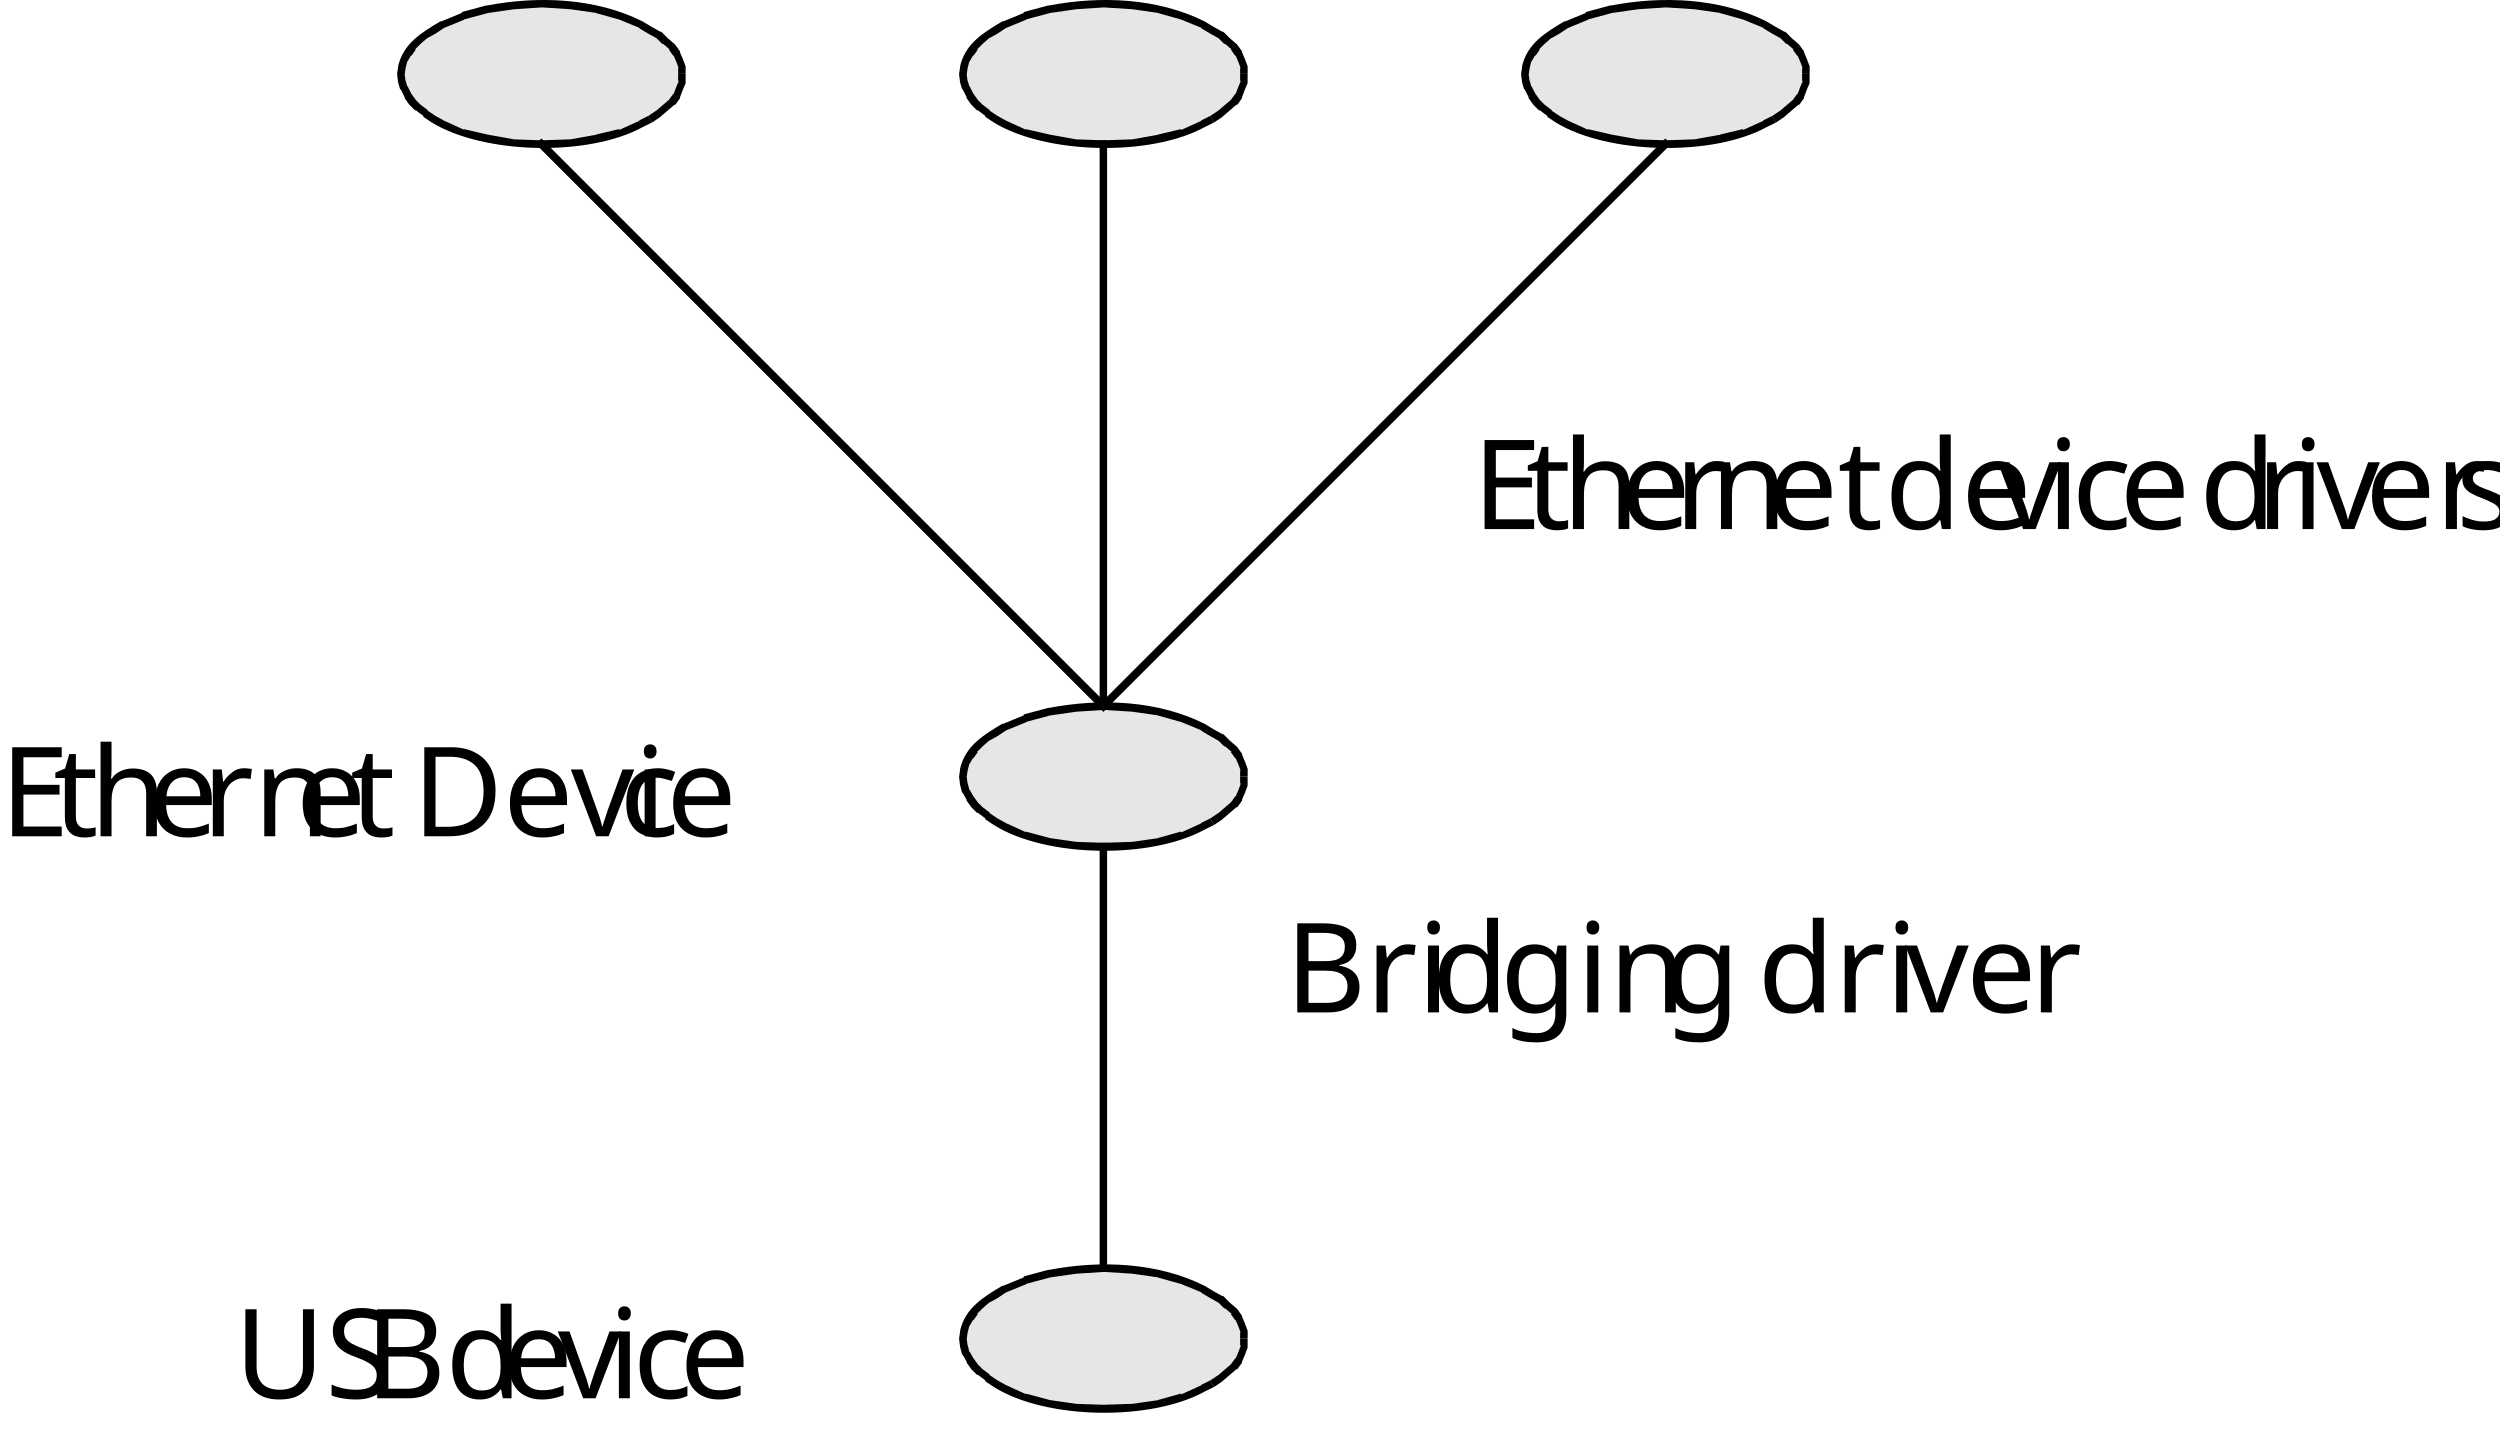
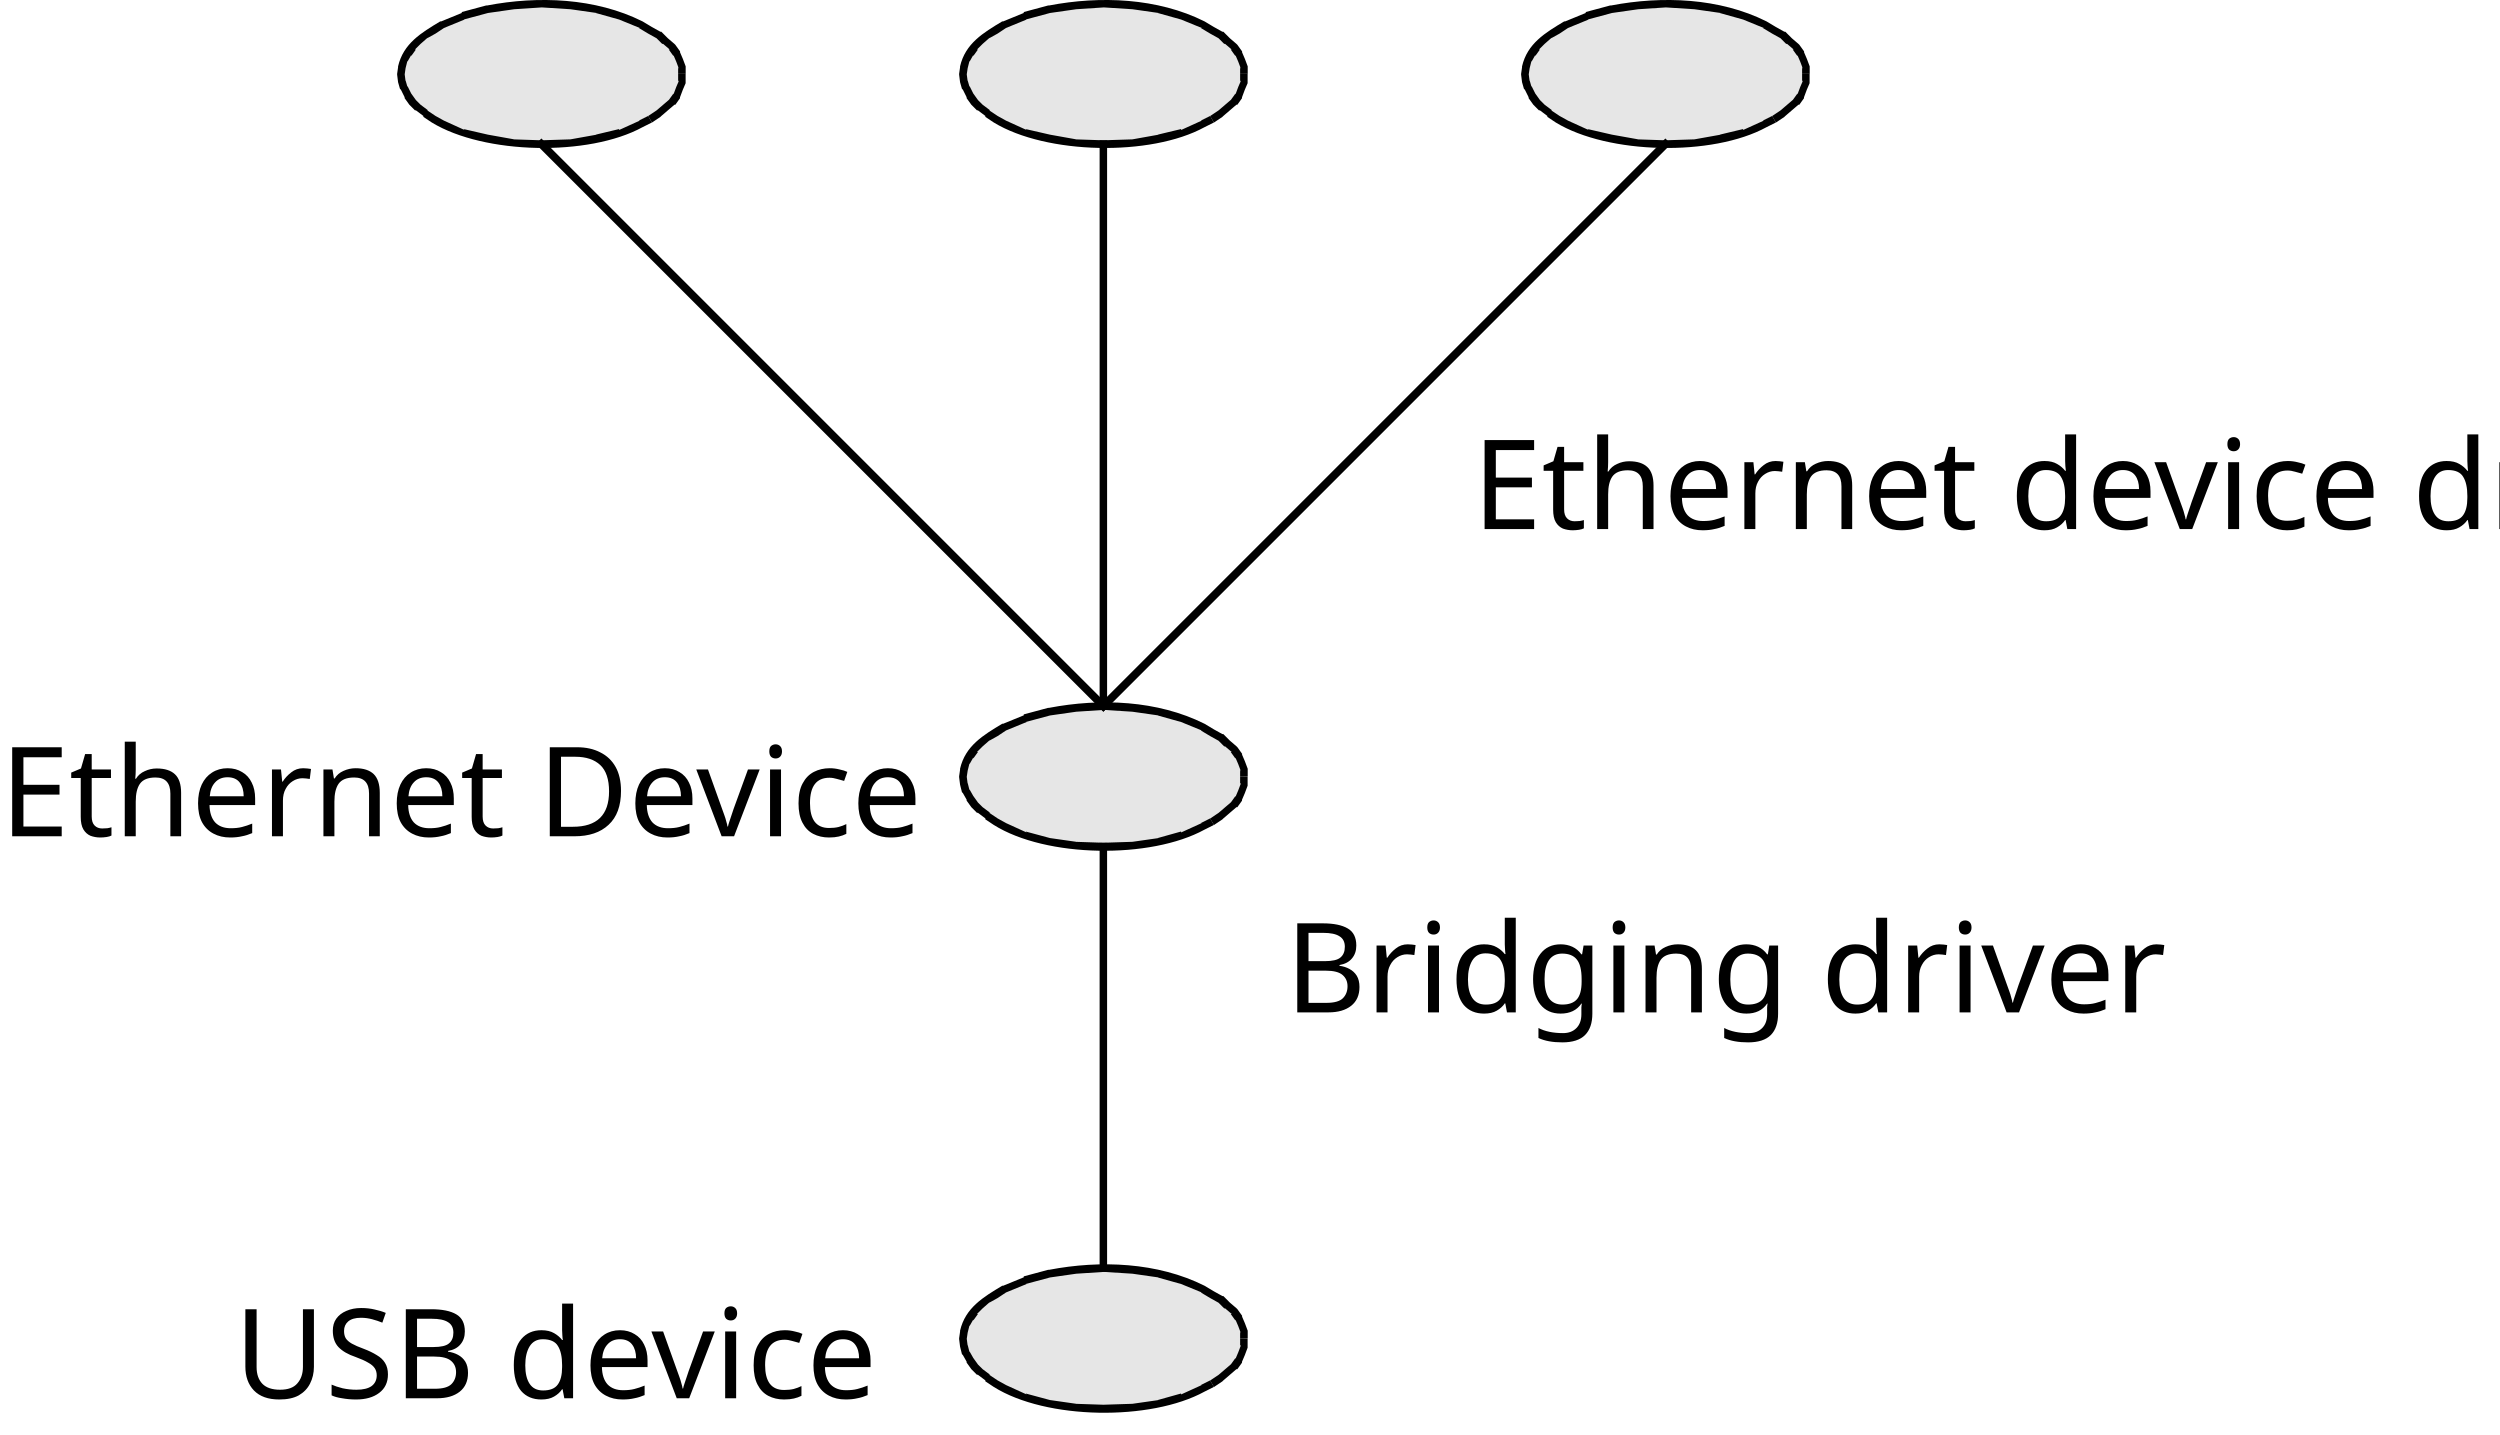
- <svg xmlns="http://www.w3.org/2000/svg" version="1.1" id="Layer_1" x="0px" y="0px" width="160.146px" height="91.917px" viewBox="0 0 160.146 91.917" style="enable-background:new 0 0 160.146 91.917;" xml:space="preserve">
-   <path style="fill-rule:evenodd;clip-rule:evenodd;fill:#E6E6E6;" d="M79.68,4.731v-0.42l-0.18-0.48   c-2.104-4.824-16.266-4.865-17.76,0.48l-0.061,0.42l0.061,0.479c1.456,5.295,15.81,5.274,17.76,0.42l0.18-0.42V4.731" />
-   <path d="M79.44,4.731v-0.42l0.06,0.12l-0.18-0.48l-0.18-0.42v0.06l-0.301-0.42H78.9l-0.42-0.359H78.42L78,2.392l0.061,0.06   l-0.54-0.3l-0.601-0.36h0.061l-1.32-0.54l-1.5-0.42h0.06l-1.68-0.24l-1.86-0.119h0.061l-1.8,0.119l-1.681,0.24l-1.56,0.42h0.06   l-1.319,0.54l-0.54,0.36l-0.54,0.3l0.06-0.06l-0.479,0.42l-0.36,0.359h0.061l-0.301,0.42v-0.06l-0.239,0.42v-0.06l-0.12,0.479   l-0.061,0.42v-0.06l0.061,0.479v-0.06l0.12,0.42v-0.06l0.239,0.479l0.301,0.42l-0.061-0.06l0.36,0.359l0.479,0.36h-0.06   l0.54,0.36l0.54,0.3l1.319,0.6l-0.06-0.06l1.56,0.359l1.681,0.301H68.88l1.8,0.06l1.86-0.06l1.68-0.301h-0.06l1.5-0.359v0.06   l1.32-0.6H76.92l0.601-0.3l0.239,0.42l-0.6,0.3c-3.461,1.893-10.139,1.747-13.5-0.3l-0.54-0.36v-0.06l-0.479-0.36H62.58   l-0.36-0.36l-0.3-0.42v-0.06l-0.24-0.48l-0.06-0.06l-0.12-0.42l-0.06-0.48v-0.06l0.06-0.42V4.251   c0.339-1.469,1.488-2.151,2.7-2.88h0.06l1.32-0.54v-0.06l1.561-0.42h0.06c3.276-0.628,6.947-0.487,9.96,1.02l0.6,0.36l0.54,0.3   h0.061l0.42,0.42l0.42,0.36l0.06,0.06l0.301,0.42v0.061l0.18,0.42l0.18,0.479v0.48" />
-   <polyline points="77.521,7.432 78.061,7.071 78.9,6.352 78.84,6.411 79.141,5.991 79.141,6.052 79.32,5.571 79.5,5.151    79.44,5.211 79.44,4.731 79.92,4.731 79.92,5.331 79.74,5.751 79.561,6.231 79.561,6.291 79.26,6.711 79.2,6.711 78.36,7.432    78.3,7.491 77.76,7.852  " />
+ <svg xmlns="http://www.w3.org/2000/svg" version="1.1" id="Layer_1" x="0px" y="0px" width="160.146px" height="91.917px" viewBox="0 0 160.146 91.917" enable-background="new 0 0 160.146 91.917" xml:space="preserve">
+   <path fill="#E6E6E6" d="M79.68,4.731v-0.42L79.5,3.831c-2.104-4.824-16.266-4.865-17.76,0.48l-0.061,0.42L61.74,5.21  c1.456,5.295,15.81,5.274,17.76,0.42l0.181-0.42V4.731" />
+   <path d="M79.44,4.731v-0.42l0.06,0.12l-0.18-0.48l-0.18-0.42v0.06l-0.302-0.42H78.9l-0.42-0.359H78.42L78,2.392l0.062,0.06  l-0.54-0.3l-0.602-0.36h0.062l-1.32-0.54l-1.5-0.42h0.061l-1.681-0.24l-1.859-0.119h0.061l-1.8,0.119l-1.682,0.24l-1.56,0.42h0.06  l-1.318,0.54l-0.54,0.36l-0.54,0.3l0.06-0.06l-0.479,0.42l-0.36,0.359h0.062l-0.302,0.42v-0.06l-0.238,0.42v-0.06l-0.12,0.479  l-0.062,0.42V4.73l0.062,0.479v-0.06l0.12,0.42v-0.06l0.238,0.479l0.302,0.42l-0.062-0.06l0.36,0.359l0.479,0.36h-0.06l0.54,0.36  l0.54,0.3l1.318,0.6l-0.06-0.06l1.56,0.359l1.682,0.301H68.88l1.801,0.06l1.859-0.06l1.681-0.301H74.16l1.5-0.359v0.06l1.32-0.6  H76.92l0.602-0.3l0.238,0.42l-0.6,0.3c-3.461,1.893-10.139,1.747-13.5-0.3l-0.54-0.36v-0.06l-0.479-0.36H62.58l-0.359-0.36  l-0.301-0.42v-0.06l-0.239-0.48l-0.061-0.06l-0.12-0.42l-0.06-0.48v-0.06l0.06-0.42V4.251c0.339-1.469,1.488-2.151,2.7-2.88h0.06  l1.32-0.54v-0.06l1.562-0.42h0.06c3.276-0.628,6.947-0.487,9.96,1.02l0.6,0.36l0.54,0.3h0.062l0.42,0.42l0.42,0.36l0.061,0.06  l0.301,0.42v0.061l0.18,0.42l0.18,0.479v0.48" />
+   <polyline points="77.521,7.432 78.061,7.071 78.9,6.352 78.84,6.411 79.141,5.991 79.141,6.052 79.32,5.571 79.5,5.151 79.44,5.211   79.44,4.731 79.92,4.731 79.92,5.331 79.74,5.751 79.561,6.231 79.561,6.291 79.26,6.711 79.2,6.711 78.36,7.432 78.3,7.491   77.76,7.852 " />
  <rect x="70.44" y="8.991" width="0.479" height="0.24" />
  <rect x="70.44" y="9.231" width="0.479" height="36.24" />
-   <path style="fill-rule:evenodd;clip-rule:evenodd;fill:#E6E6E6;" d="M79.68,49.731v-0.42l-0.18-0.48   c-2.104-4.824-16.266-4.865-17.76,0.48l-0.061,0.42l0.061,0.479c1.451,5.244,15.53,5.354,17.76,0.48l0.18-0.48V49.731" />
-   <path d="M79.44,49.731v-0.42l0.06,0.12l-0.18-0.48l-0.18-0.42v0.06l-0.301-0.42H78.9l-0.42-0.359H78.42L78,47.392l0.061,0.06   l-0.54-0.3l-0.601-0.36h0.061l-1.32-0.54l-1.5-0.42h0.06l-1.68-0.24l-1.86-0.119h0.061l-1.8,0.119l-1.681,0.24l-1.56,0.42h0.06   l-1.319,0.54l-0.54,0.36l-0.54,0.3l0.06-0.06l-0.479,0.42l-0.36,0.359h0.061l-0.301,0.42v-0.06l-0.239,0.42v-0.06l-0.12,0.479   l-0.061,0.42v-0.06l0.061,0.479v-0.06l0.12,0.479v-0.06l0.239,0.42l0.301,0.42l-0.061-0.06l0.36,0.359l0.479,0.36h-0.06   l0.54,0.36l0.54,0.3l1.319,0.6l-0.06-0.06l1.56,0.42l1.681,0.24H68.88l1.8,0.06l1.86-0.06l1.68-0.24h-0.06l1.5-0.42v0.06   l1.32-0.6H76.92l0.601-0.3l0.239,0.42l-0.6,0.3c-3.455,1.895-10.146,1.805-13.5-0.3l-0.54-0.36v-0.06l-0.479-0.36H62.58   l-0.36-0.36l-0.3-0.42v-0.06l-0.24-0.42l-0.06-0.061l-0.12-0.479l-0.06-0.48v-0.06l0.06-0.42v-0.061   c0.339-1.469,1.488-2.151,2.7-2.88h0.06l1.32-0.54v-0.06l1.561-0.42h0.06c3.276-0.628,6.947-0.487,9.96,1.02l0.6,0.36l0.54,0.3   h0.061l0.42,0.42l0.42,0.36l0.06,0.06l0.301,0.42v0.061l0.18,0.42l0.18,0.479v0.48" />
-   <polyline points="77.521,52.432 78.061,52.071 78.9,51.352 78.84,51.411 79.141,50.991 79.141,51.052 79.32,50.631 79.5,50.151    79.44,50.211 79.44,49.731 79.92,49.731 79.92,50.331 79.74,50.812 79.561,51.231 79.561,51.291 79.26,51.711 79.2,51.711    78.36,52.432 78.3,52.491 77.76,52.852  " />
-   <path style="fill-rule:evenodd;clip-rule:evenodd;fill:#E6E6E6;" d="M79.68,85.731v-0.42l-0.18-0.48   c-2.104-4.824-16.266-4.865-17.76,0.48l-0.061,0.42l0.061,0.479c1.451,5.244,15.53,5.354,17.76,0.48l0.18-0.48V85.731" />
-   <path d="M79.44,85.731v-0.42l0.06,0.12l-0.18-0.48l-0.18-0.42v0.06l-0.301-0.42H78.9l-0.42-0.359H78.42L78,83.392l0.061,0.06   l-0.54-0.3l-0.601-0.36h0.061l-1.32-0.54l-1.5-0.42h0.06l-1.68-0.24l-1.86-0.119h0.061l-1.8,0.119l-1.681,0.24l-1.56,0.42h0.06   l-1.319,0.54l-0.54,0.36l-0.54,0.3l0.06-0.06l-0.479,0.42l-0.36,0.359h0.061l-0.301,0.42v-0.06l-0.239,0.42v-0.06l-0.12,0.479   l-0.061,0.42v-0.06l0.061,0.479v-0.06l0.12,0.479v-0.06l0.239,0.42l0.301,0.42l-0.061-0.06l0.36,0.359l0.479,0.36h-0.06   l0.54,0.36l0.54,0.3l1.319,0.6l-0.06-0.06l1.56,0.42l1.681,0.24H68.88l1.8,0.06l1.86-0.06l1.68-0.24h-0.06l1.5-0.42v0.06   l1.32-0.6H76.92l0.601-0.3l0.239,0.42l-0.6,0.3c-3.455,1.895-10.146,1.805-13.5-0.3l-0.54-0.36v-0.06l-0.479-0.36H62.58   l-0.36-0.36l-0.3-0.42v-0.06l-0.24-0.42l-0.06-0.061l-0.12-0.479l-0.06-0.48v-0.06l0.06-0.42v-0.061   c0.339-1.469,1.488-2.151,2.7-2.88h0.06l1.32-0.54v-0.06l1.561-0.42h0.06c3.276-0.628,6.947-0.487,9.96,1.02l0.6,0.36l0.54,0.3   h0.061l0.42,0.42l0.42,0.36l0.06,0.06l0.301,0.42v0.061l0.18,0.42l0.18,0.479v0.48" />
-   <polyline points="77.521,88.432 78.061,88.071 78.9,87.352 78.84,87.411 79.141,86.991 79.141,87.052 79.32,86.631 79.5,86.151    79.44,86.211 79.44,85.731 79.92,85.731 79.92,86.331 79.74,86.812 79.561,87.231 79.561,87.291 79.26,87.711 79.2,87.711    78.36,88.432 78.3,88.491 77.76,88.852  " />
-   <rect x="70.44" y="53.991" width="0.479" height="0.24" />
+   <path fill="#E6E6E6" d="M79.68,49.731v-0.42L79.5,48.832c-2.104-4.825-16.266-4.866-17.76,0.479l-0.061,0.42l0.061,0.479  c1.451,5.244,15.53,5.354,17.76,0.479l0.181-0.479V49.731" />
+   <path d="M79.44,49.731v-0.42l0.06,0.12l-0.18-0.48l-0.18-0.42v0.061l-0.302-0.42H78.9l-0.42-0.359H78.42L78,47.392l0.062,0.061  l-0.54-0.301l-0.602-0.359h0.062l-1.32-0.541l-1.5-0.42h0.061l-1.681-0.24l-1.859-0.119h0.061l-1.8,0.119l-1.682,0.24l-1.56,0.42  h0.06l-1.318,0.541l-0.54,0.359l-0.54,0.301l0.06-0.061l-0.479,0.42l-0.36,0.359h0.062l-0.302,0.42v-0.061l-0.238,0.42v-0.06  l-0.12,0.479l-0.062,0.42V49.73l0.062,0.479v-0.06l0.12,0.479v-0.061l0.238,0.42l0.302,0.42l-0.062-0.06l0.36,0.358l0.479,0.36  h-0.06l0.54,0.36l0.54,0.3l1.318,0.601l-0.06-0.061l1.56,0.42l1.682,0.24H68.88l1.801,0.06l1.859-0.06l1.681-0.24H74.16l1.5-0.42  v0.061l1.32-0.601H76.92l0.602-0.3l0.238,0.42l-0.6,0.3c-3.455,1.896-10.146,1.806-13.5-0.3l-0.54-0.36v-0.06l-0.479-0.36H62.58  l-0.359-0.36l-0.301-0.42v-0.06l-0.239-0.42l-0.061-0.062l-0.12-0.479l-0.06-0.48v-0.06l0.06-0.42v-0.062  c0.339-1.469,1.488-2.15,2.7-2.879h0.06l1.32-0.54v-0.06l1.562-0.42h0.06c3.276-0.628,6.947-0.487,9.96,1.021l0.6,0.36l0.54,0.3  h0.062l0.42,0.42l0.42,0.36l0.061,0.061l0.301,0.42v0.061l0.18,0.42l0.18,0.479v0.48" />
+   <polyline points="77.521,52.432 78.061,52.071 78.9,51.352 78.84,51.412 79.141,50.992 79.141,51.052 79.32,50.63 79.5,50.151   79.44,50.21 79.44,49.731 79.92,49.731 79.92,50.332 79.74,50.812 79.561,51.231 79.561,51.291 79.26,51.71 79.2,51.71   78.36,52.432 78.3,52.492 77.76,52.852 " />
+   <path fill="#E6E6E6" d="M79.68,85.731v-0.42L79.5,84.832c-2.104-4.824-16.266-4.865-17.76,0.479l-0.061,0.42l0.061,0.479  c1.451,5.244,15.53,5.354,17.76,0.479l0.181-0.479V85.731" />
+   <path d="M79.44,85.731v-0.42l0.06,0.12l-0.18-0.48l-0.18-0.42v0.061l-0.302-0.42H78.9l-0.42-0.359H78.42L78,83.392l0.062,0.061  l-0.54-0.301l-0.602-0.359h0.062l-1.32-0.541l-1.5-0.42h0.061l-1.681-0.24l-1.859-0.118h0.061l-1.8,0.118l-1.682,0.24l-1.56,0.42  h0.06l-1.318,0.541l-0.54,0.359l-0.54,0.301l0.06-0.061l-0.479,0.42l-0.36,0.359h0.062l-0.302,0.42v-0.061l-0.238,0.42v-0.06  l-0.12,0.479l-0.062,0.42V85.73l0.062,0.479v-0.06l0.12,0.479v-0.061l0.238,0.42l0.302,0.42l-0.062-0.06l0.36,0.358l0.479,0.36  h-0.06l0.54,0.36l0.54,0.3l1.318,0.601l-0.06-0.061l1.56,0.42l1.682,0.24H68.88l1.801,0.06l1.859-0.06l1.681-0.24H74.16l1.5-0.42  v0.061l1.32-0.601H76.92l0.602-0.3l0.238,0.42l-0.6,0.3c-3.455,1.896-10.146,1.806-13.5-0.3l-0.54-0.36v-0.06l-0.479-0.36H62.58  l-0.359-0.36l-0.301-0.42v-0.06l-0.239-0.42l-0.061-0.062l-0.12-0.479l-0.06-0.48v-0.06l0.06-0.42v-0.062  c0.339-1.469,1.488-2.15,2.7-2.879h0.06l1.32-0.541v-0.06l1.562-0.42h0.06c3.276-0.628,6.947-0.487,9.96,1.021l0.6,0.359l0.54,0.3  h0.062l0.42,0.421l0.42,0.359l0.061,0.061l0.301,0.42v0.061l0.18,0.42l0.18,0.479v0.48" />
+   <polyline points="77.521,88.432 78.061,88.071 78.9,87.352 78.84,87.412 79.141,86.992 79.141,87.052 79.32,86.63 79.5,86.151   79.44,86.21 79.44,85.731 79.92,85.731 79.92,86.332 79.74,86.812 79.561,87.231 79.561,87.291 79.26,87.71 79.2,87.71   78.36,88.432 78.3,88.492 77.76,88.852 " />
+   <rect x="70.44" y="53.992" width="0.479" height="0.239" />
  <rect x="70.44" y="54.231" width="0.479" height="27.24" />
-   <text transform="matrix(1 0 0 1 0 53.5713)">
-     <tspan x="0" y="0" style="font-family:'ProductusBook'; font-size:7.98;">E</tspan>
-     <tspan x="3.423" y="0" style="font-family:'ProductusBook'; font-size:7.98;">t</tspan>
-     <tspan x="5.77" y="0" style="font-family:'ProductusBook'; font-size:7.98;">h</tspan>
-     <tspan x="9.472" y="0" style="font-family:'ProductusBook'; font-size:7.98;">e</tspan>
-     <tspan x="12.959" y="0" style="font-family:'ProductusBook'; font-size:7.98;">rn</tspan>
-     <tspan x="18.952" y="0" style="font-family:'ProductusBook'; font-size:7.98;">e</tspan>
-     <tspan x="22.439" y="0" style="font-family:'ProductusBook'; font-size:7.98;">t</tspan>
-     <tspan x="24.833" y="0" style="font-family:'ProductusBook'; font-size:7.98;"> </tspan>
-     <tspan x="26.397" y="0" style="font-family:'ProductusBook'; font-size:7.98;">Devi</tspan>
-     <tspan x="39.684" y="0" style="font-family:'ProductusBook'; font-size:7.98;">c</tspan>
-     <tspan x="42.685" y="0" style="font-family:'ProductusBook'; font-size:7.98;">e</tspan>
-   </text>
-   <text transform="matrix(1 0 0 1 15 89.5713)">
-     <tspan x="0" y="0" style="font-family:'ProductusBook'; font-size:7.98;">US</tspan>
-     <tspan x="8.379" y="0" style="font-family:'ProductusBook'; font-size:7.98;">B</tspan>
-     <tspan x="11.922" y="0" style="font-family:'ProductusBook'; font-size:7.98;"> </tspan>
-     <tspan x="13.534" y="0" style="font-family:'ProductusBook'; font-size:7.98;">d</tspan>
-     <tspan x="17.197" y="0" style="font-family:'ProductusBook'; font-size:7.98;">e</tspan>
-     <tspan x="20.731" y="0" style="font-family:'ProductusBook'; font-size:7.98;">v</tspan>
-     <tspan x="23.972" y="0" style="font-family:'ProductusBook'; font-size:7.98;">i</tspan>
-     <tspan x="25.536" y="0" style="font-family:'ProductusBook'; font-size:7.98;">c</tspan>
-     <tspan x="28.536" y="0" style="font-family:'ProductusBook'; font-size:7.98;">e</tspan>
-   </text>
-   <text transform="matrix(1 0 0 1 82.3203 64.8516)">
-     <tspan x="0" y="0" style="font-family:'ProductusSemibold'; font-size:7.98;">Bri</tspan>
-     <tspan x="9.408" y="0" style="font-family:'ProductusSemibold'; font-size:7.98;">d</tspan>
-     <tspan x="13.781" y="0" style="font-family:'ProductusSemibold'; font-size:7.98;">gin</tspan>
-     <tspan x="24.219" y="0" style="font-family:'ProductusSemibold'; font-size:7.98;">g</tspan>
-     <tspan x="28.296" y="0" style="font-family:'ProductusSemibold'; font-size:7.98;"> </tspan>
-     <tspan x="30.275" y="0" style="font-family:'ProductusSemibold'; font-size:7.98;">dri</tspan>
-     <tspan x="39.731" y="0" style="font-family:'ProductusSemibold'; font-size:7.98;">v</tspan>
-     <tspan x="43.626" y="0" style="font-family:'ProductusSemibold'; font-size:7.98;">e</tspan>
-     <tspan x="47.743" y="0" style="font-family:'ProductusSemibold'; font-size:7.98;">r</tspan>
-   </text>
-   <text transform="matrix(1 0 0 1 94.3203 33.8916)">
-     <tspan x="0" y="0" style="font-family:'ProductusBook'; font-size:7.98;">E</tspan>
-     <tspan x="3.424" y="0" style="font-family:'ProductusBook'; font-size:7.98;">t</tspan>
-     <tspan x="5.77" y="0" style="font-family:'ProductusBook'; font-size:7.98;">h</tspan>
-     <tspan x="9.472" y="0" style="font-family:'ProductusBook'; font-size:7.98;">e</tspan>
-     <tspan x="12.959" y="0" style="font-family:'ProductusBook'; font-size:7.98;">r</tspan>
-     <tspan x="15.25" y="0" style="font-family:'ProductusBook'; font-size:7.98;">n</tspan>
-     <tspan x="18.912" y="0" style="font-family:'ProductusBook'; font-size:7.98;">et</tspan>
-     <tspan x="24.842" y="0" style="font-family:'ProductusBook'; font-size:7.98;"> </tspan>
-     <tspan x="26.405" y="0" style="font-family:'ProductusBook'; font-size:7.98;">de</tspan>
-     <tspan x="33.651" y="0" style="font-family:'ProductusBook'; font-size:7.98;">v</tspan>
-     <tspan x="36.835" y="0" style="font-family:'ProductusBook'; font-size:7.98;">i</tspan>
-     <tspan x="38.399" y="0" style="font-family:'ProductusBook'; font-size:7.98;">c</tspan>
-     <tspan x="41.464" y="0" style="font-family:'ProductusBook'; font-size:7.98;">e</tspan>
-     <tspan x="44.951" y="0" style="font-family:'ProductusBook'; font-size:7.98;"> </tspan>
-     <tspan x="46.57" y="0" style="font-family:'ProductusBook'; font-size:7.98;">d</tspan>
-     <tspan x="50.233" y="0" style="font-family:'ProductusBook'; font-size:7.98;">r</tspan>
-     <tspan x="52.508" y="0" style="font-family:'ProductusBook'; font-size:7.98;">i</tspan>
-     <tspan x="54.071" y="0" style="font-family:'ProductusBook'; font-size:7.98;">v</tspan>
-     <tspan x="57.191" y="0" style="font-family:'ProductusBook'; font-size:7.98;">er</tspan>
-     <tspan x="63.009" y="0" style="font-family:'ProductusBook'; font-size:7.98;">s</tspan>
-   </text>
-   <path style="fill-rule:evenodd;clip-rule:evenodd;fill:#E6E6E6;" d="M43.68,4.731v-0.42l-0.18-0.48   c-2.104-4.824-16.266-4.865-17.76,0.48l-0.06,0.42l0.06,0.479c1.456,5.295,15.81,5.274,17.76,0.42l0.18-0.42V4.731" />
-   <path d="M43.44,4.731v-0.42l0.06,0.12l-0.18-0.48l-0.18-0.42v0.06l-0.3-0.42h0.06l-0.42-0.359h-0.06L42,2.392l0.06,0.06   l-0.54-0.3l-0.6-0.36h0.06l-1.32-0.54l-1.5-0.42h0.06l-1.68-0.24l-1.86-0.119h0.06l-1.8,0.119l-1.68,0.24l-1.56,0.42h0.06   l-1.32,0.54l-0.54,0.36l-0.54,0.3l0.06-0.06l-0.48,0.42l-0.36,0.359h0.06l-0.3,0.42v-0.06l-0.24,0.42v-0.06l-0.12,0.479   l-0.06,0.42v-0.06l0.06,0.479v-0.06l0.12,0.42v-0.06l0.24,0.479l0.3,0.42l-0.06-0.06l0.36,0.359l0.48,0.36h-0.06l0.54,0.36   l0.54,0.3l1.32,0.6l-0.06-0.06l1.56,0.359l1.68,0.301h-0.06l1.8,0.06l1.86-0.06l1.68-0.301h-0.06l1.5-0.359v0.06l1.32-0.6h-0.06   l0.6-0.3l0.24,0.42l-0.6,0.3c-3.461,1.893-10.139,1.747-13.5-0.3l-0.54-0.36v-0.06l-0.48-0.36h-0.06l-0.36-0.36l-0.3-0.42v-0.06   l-0.24-0.48l-0.06-0.06l-0.12-0.42l-0.06-0.48v-0.06l0.06-0.42V4.251c0.339-1.469,1.488-2.151,2.7-2.88h0.06l1.32-0.54v-0.06   l1.56-0.42h0.06c3.276-0.628,6.947-0.487,9.96,1.02l0.6,0.36l0.54,0.3h0.06l0.42,0.42l0.42,0.36l0.06,0.06l0.3,0.42v0.061   l0.18,0.42l0.18,0.479v0.48" />
-   <polyline points="41.52,7.432 42.06,7.071 42.9,6.352 42.84,6.411 43.14,5.991 43.14,6.052 43.32,5.571 43.5,5.151 43.44,5.211    43.44,4.731 43.92,4.731 43.92,5.331 43.74,5.751 43.56,6.231 43.56,6.291 43.26,6.711 43.2,6.711 42.36,7.432 42.3,7.491    41.76,7.852  " />
-   <path style="fill-rule:evenodd;clip-rule:evenodd;fill:#E6E6E6;" d="M115.68,4.731v-0.42l-0.18-0.48   c-2.104-4.824-16.266-4.865-17.76,0.48l-0.061,0.42l0.061,0.479c1.456,5.295,15.81,5.274,17.76,0.42l0.18-0.42V4.731" />
-   <path d="M115.44,4.731v-0.42l0.06,0.12l-0.18-0.48l-0.18-0.42v0.06l-0.301-0.42h0.061l-0.42-0.359h-0.061L114,2.392l0.061,0.06   l-0.54-0.3l-0.601-0.36h0.061l-1.32-0.54l-1.5-0.42h0.06l-1.68-0.24l-1.86-0.119h0.061l-1.8,0.119l-1.681,0.24l-1.56,0.42h0.06   l-1.319,0.54l-0.54,0.36l-0.54,0.3l0.06-0.06l-0.479,0.42l-0.36,0.359h0.061l-0.301,0.42v-0.06l-0.239,0.42v-0.06l-0.12,0.479   l-0.061,0.42v-0.06l0.061,0.479v-0.06l0.12,0.42v-0.06l0.239,0.479l0.301,0.42l-0.061-0.06l0.36,0.359l0.479,0.36h-0.06   l0.54,0.36l0.54,0.3l1.319,0.6l-0.06-0.06l1.56,0.359l1.681,0.301h-0.061l1.8,0.06l1.86-0.06l1.68-0.301h-0.06l1.5-0.359v0.06   l1.32-0.6h-0.061l0.601-0.3l0.239,0.42l-0.6,0.3c-3.461,1.893-10.139,1.747-13.5-0.3l-0.54-0.36v-0.06l-0.479-0.36H98.58   l-0.36-0.36l-0.3-0.42v-0.06l-0.24-0.48l-0.06-0.06l-0.12-0.42l-0.06-0.48v-0.06l0.06-0.42V4.251   c0.339-1.469,1.488-2.151,2.7-2.88h0.06l1.32-0.54v-0.06l1.561-0.42h0.06c3.276-0.628,6.947-0.487,9.96,1.02l0.6,0.36l0.54,0.3   h0.061l0.42,0.42l0.42,0.36l0.06,0.06l0.301,0.42v0.061l0.18,0.42l0.18,0.479v0.48" />
-   <polyline points="113.521,7.432 114.061,7.071 114.9,6.352 114.84,6.411 115.141,5.991 115.141,6.052 115.32,5.571 115.5,5.151    115.44,5.211 115.44,4.731 115.92,4.731 115.92,5.331 115.74,5.751 115.561,6.231 115.561,6.291 115.26,6.711 115.2,6.711    114.36,7.432 114.3,7.491 113.76,7.852  " />
-   <polyline points="34.86,9.052 34.68,8.871 34.32,9.231 34.5,9.411  " />
-   <polyline points="70.86,45.052 71.04,45.231 70.68,45.591 70.5,45.411  " />
-   <polyline points="34.86,9.052 34.5,9.411 70.5,45.411 70.86,45.052  " />
-   <polyline points="106.86,9.411 107.04,9.231 106.68,8.871 106.5,9.052  " />
-   <polyline points="70.86,45.411 70.68,45.591 70.32,45.231 70.5,45.052  " />
-   <polyline points="106.86,9.411 106.5,9.052 70.5,45.052 70.86,45.411  " />
+   <text transform="matrix(1 0 0 1 -2.441406e-04 53.5708)" font-family="'ProductusBook'" font-size="7.98">Ethernet Device</text>
+   <text transform="matrix(1 0 0 1 14.9998 89.5708)" font-family="'ProductusBook'" font-size="7.98">USB device</text>
+   <text transform="matrix(1 0 0 1 82.3201 64.8511)" font-family="'ProductusSemibold'" font-size="7.98">Bridging driver</text>
+   <text transform="matrix(1 0 0 1 94.3201 33.8911)" font-family="'ProductusBook'" font-size="7.98">Ethernet device drivers</text>
+   <path fill="#E6E6E6" d="M43.68,4.731v-0.42L43.5,3.831c-2.104-4.824-16.266-4.865-17.76,0.48l-0.06,0.42l0.06,0.479  c1.456,5.295,15.81,5.274,17.76,0.42l0.181-0.42V4.731" />
+   <path d="M43.44,4.731v-0.42l0.06,0.12l-0.18-0.48l-0.18-0.42v0.06l-0.301-0.42H42.9l-0.42-0.359H42.42L42,2.392l0.061,0.06  l-0.54-0.3l-0.601-0.36h0.061l-1.32-0.54l-1.5-0.42h0.061l-1.681-0.24L34.68,0.473h0.06l-1.8,0.119l-1.681,0.24l-1.56,0.42h0.06  l-1.319,0.54l-0.54,0.36l-0.54,0.3l0.06-0.06l-0.479,0.42l-0.36,0.359h0.061l-0.301,0.42v-0.06L26.1,3.951v-0.06L25.98,4.37  L25.92,4.79V4.73l0.061,0.479v-0.06l0.12,0.42v-0.06l0.239,0.479l0.301,0.42l-0.061-0.06l0.36,0.359l0.479,0.36h-0.06l0.54,0.36  l0.54,0.3l1.319,0.6l-0.06-0.06l1.56,0.359l1.681,0.301H32.88l1.801,0.06l1.859-0.06l1.681-0.301H38.16l1.5-0.359v0.06l1.32-0.6  H40.92l0.601-0.3l0.239,0.42l-0.6,0.3c-3.461,1.893-10.139,1.747-13.5-0.3l-0.54-0.36v-0.06l-0.479-0.36H26.58l-0.359-0.36  l-0.301-0.42v-0.06l-0.239-0.48l-0.061-0.06l-0.12-0.42l-0.06-0.48v-0.06l0.06-0.42V4.251c0.339-1.469,1.488-2.151,2.7-2.88h0.06  l1.32-0.54v-0.06l1.561-0.42h0.06c3.276-0.628,6.947-0.487,9.96,1.02l0.6,0.36l0.54,0.3h0.061l0.42,0.42l0.42,0.36l0.06,0.06  l0.301,0.42v0.061l0.18,0.42l0.18,0.479v0.48" />
+   <polyline points="41.52,7.432 42.06,7.071 42.9,6.352 42.84,6.411 43.14,5.991 43.14,6.052 43.32,5.571 43.5,5.151 43.44,5.211   43.44,4.731 43.92,4.731 43.92,5.331 43.74,5.751 43.56,6.231 43.56,6.291 43.26,6.711 43.2,6.711 42.36,7.432 42.3,7.491   41.76,7.852 " />
+   <path fill="#E6E6E6" d="M115.68,4.731v-0.42l-0.181-0.48c-2.104-4.824-16.266-4.865-17.76,0.48l-0.061,0.42L97.74,5.21  c1.456,5.295,15.81,5.274,17.76,0.42l0.181-0.42V4.731" />
+   <path d="M115.44,4.731v-0.42l0.06,0.12l-0.18-0.48l-0.18-0.42v0.06l-0.302-0.42h0.062l-0.42-0.359h-0.062L114,2.392l0.062,0.06  l-0.54-0.3l-0.602-0.36h0.062l-1.32-0.54l-1.5-0.42h0.061l-1.681-0.24l-1.859-0.119h0.061l-1.8,0.119l-1.682,0.24l-1.56,0.42h0.06  l-1.318,0.54l-0.54,0.36l-0.54,0.3l0.06-0.06l-0.479,0.42l-0.36,0.359h0.062l-0.302,0.42v-0.06l-0.238,0.42v-0.06l-0.12,0.479  l-0.062,0.42V4.73l0.062,0.479v-0.06l0.12,0.42v-0.06l0.238,0.479l0.302,0.42l-0.062-0.06l0.36,0.359l0.479,0.36h-0.06l0.54,0.36  l0.54,0.3l1.318,0.6l-0.06-0.06l1.56,0.359l1.682,0.301h-0.062l1.801,0.06l1.859-0.06l1.681-0.301h-0.061l1.5-0.359v0.06l1.32-0.6  h-0.062l0.602-0.3l0.238,0.42l-0.6,0.3c-3.461,1.893-10.139,1.747-13.5-0.3l-0.54-0.36v-0.06l-0.479-0.36H98.58l-0.359-0.36  l-0.301-0.42v-0.06l-0.239-0.48l-0.061-0.06l-0.12-0.42l-0.06-0.48v-0.06l0.06-0.42V4.251c0.339-1.469,1.488-2.151,2.7-2.88h0.06  l1.32-0.54v-0.06l1.562-0.42h0.06c3.276-0.628,6.947-0.487,9.96,1.02l0.6,0.36l0.54,0.3h0.062l0.42,0.42l0.42,0.36l0.061,0.06  l0.301,0.42v0.061l0.18,0.42l0.18,0.479v0.48" />
+   <polyline points="113.521,7.432 114.061,7.071 114.9,6.352 114.84,6.411 115.141,5.991 115.141,6.052 115.32,5.571 115.5,5.151   115.44,5.211 115.44,4.731 115.92,4.731 115.92,5.331 115.74,5.751 115.561,6.231 115.561,6.291 115.26,6.711 115.2,6.711   114.36,7.432 114.3,7.491 113.76,7.852 " />
+   <polyline points="34.86,9.052 34.68,8.871 34.32,9.231 34.5,9.411 " />
+   <polyline points="70.86,45.052 71.04,45.231 70.68,45.591 70.5,45.411 " />
+   <polyline points="34.86,9.052 34.5,9.411 70.5,45.411 70.86,45.052 " />
+   <polyline points="106.86,9.411 107.04,9.231 106.68,8.871 106.5,9.052 " />
+   <polyline points="70.86,45.411 70.68,45.591 70.32,45.231 70.5,45.052 " />
+   <polyline points="106.86,9.411 106.5,9.052 70.5,45.052 70.86,45.411 " />
</svg>
